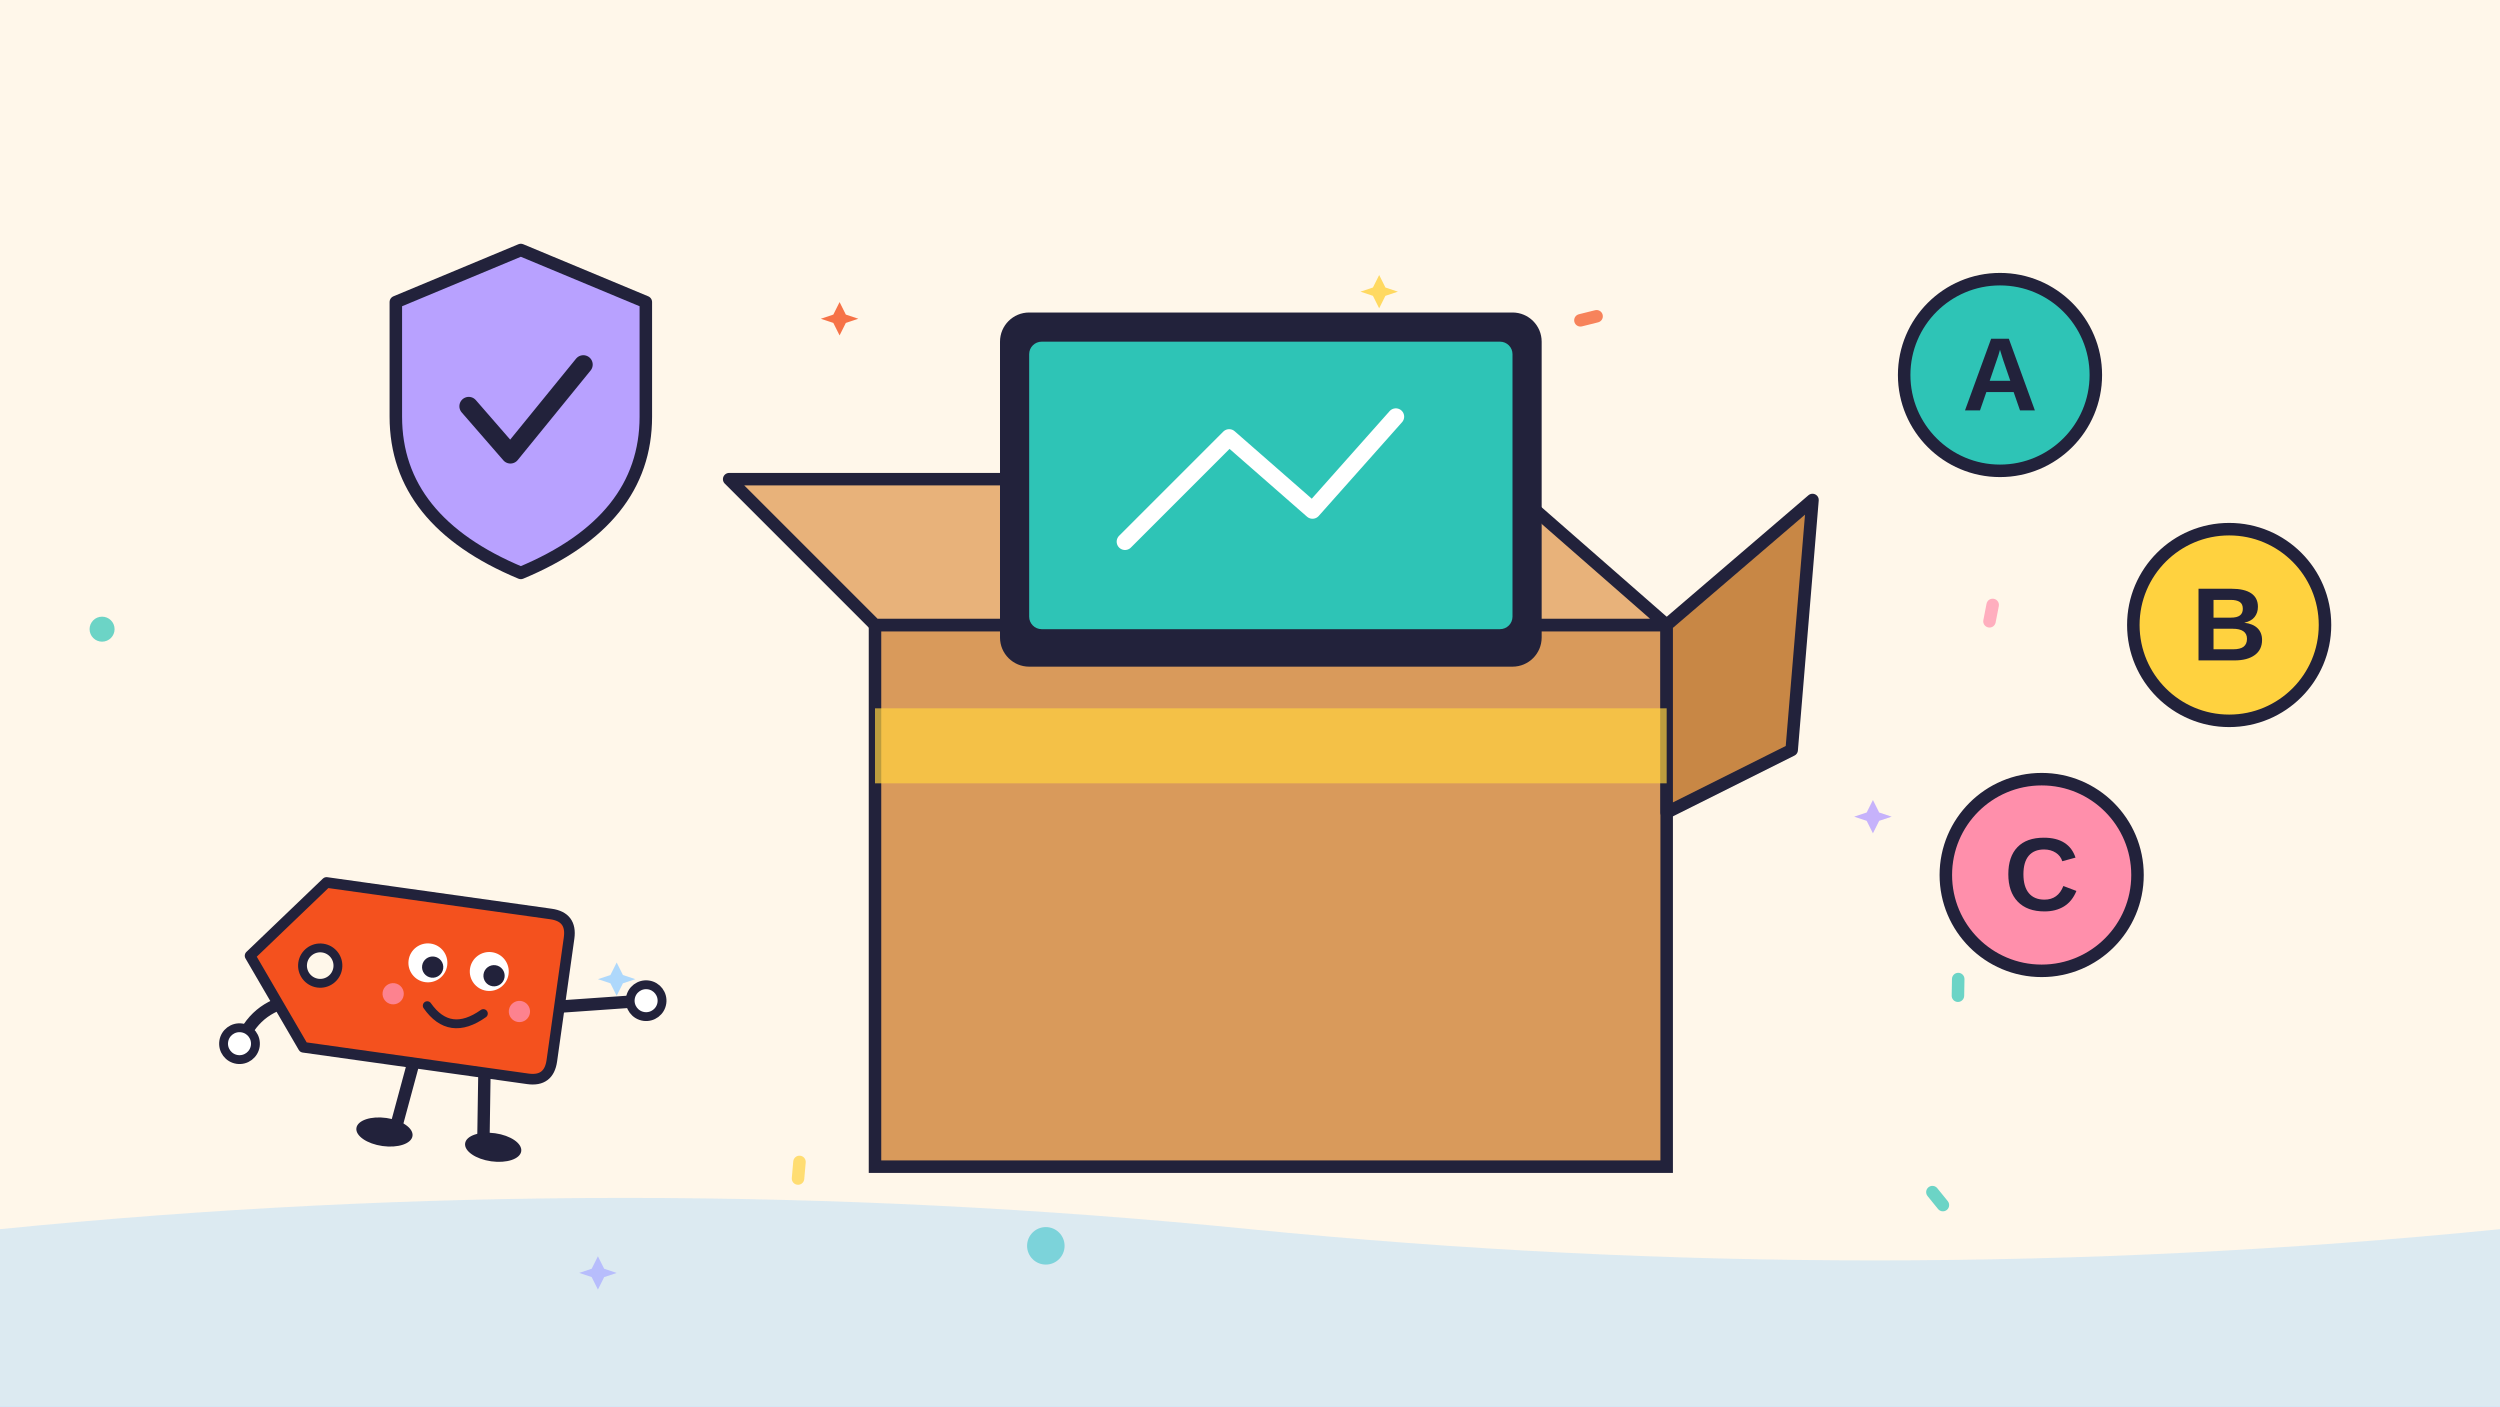
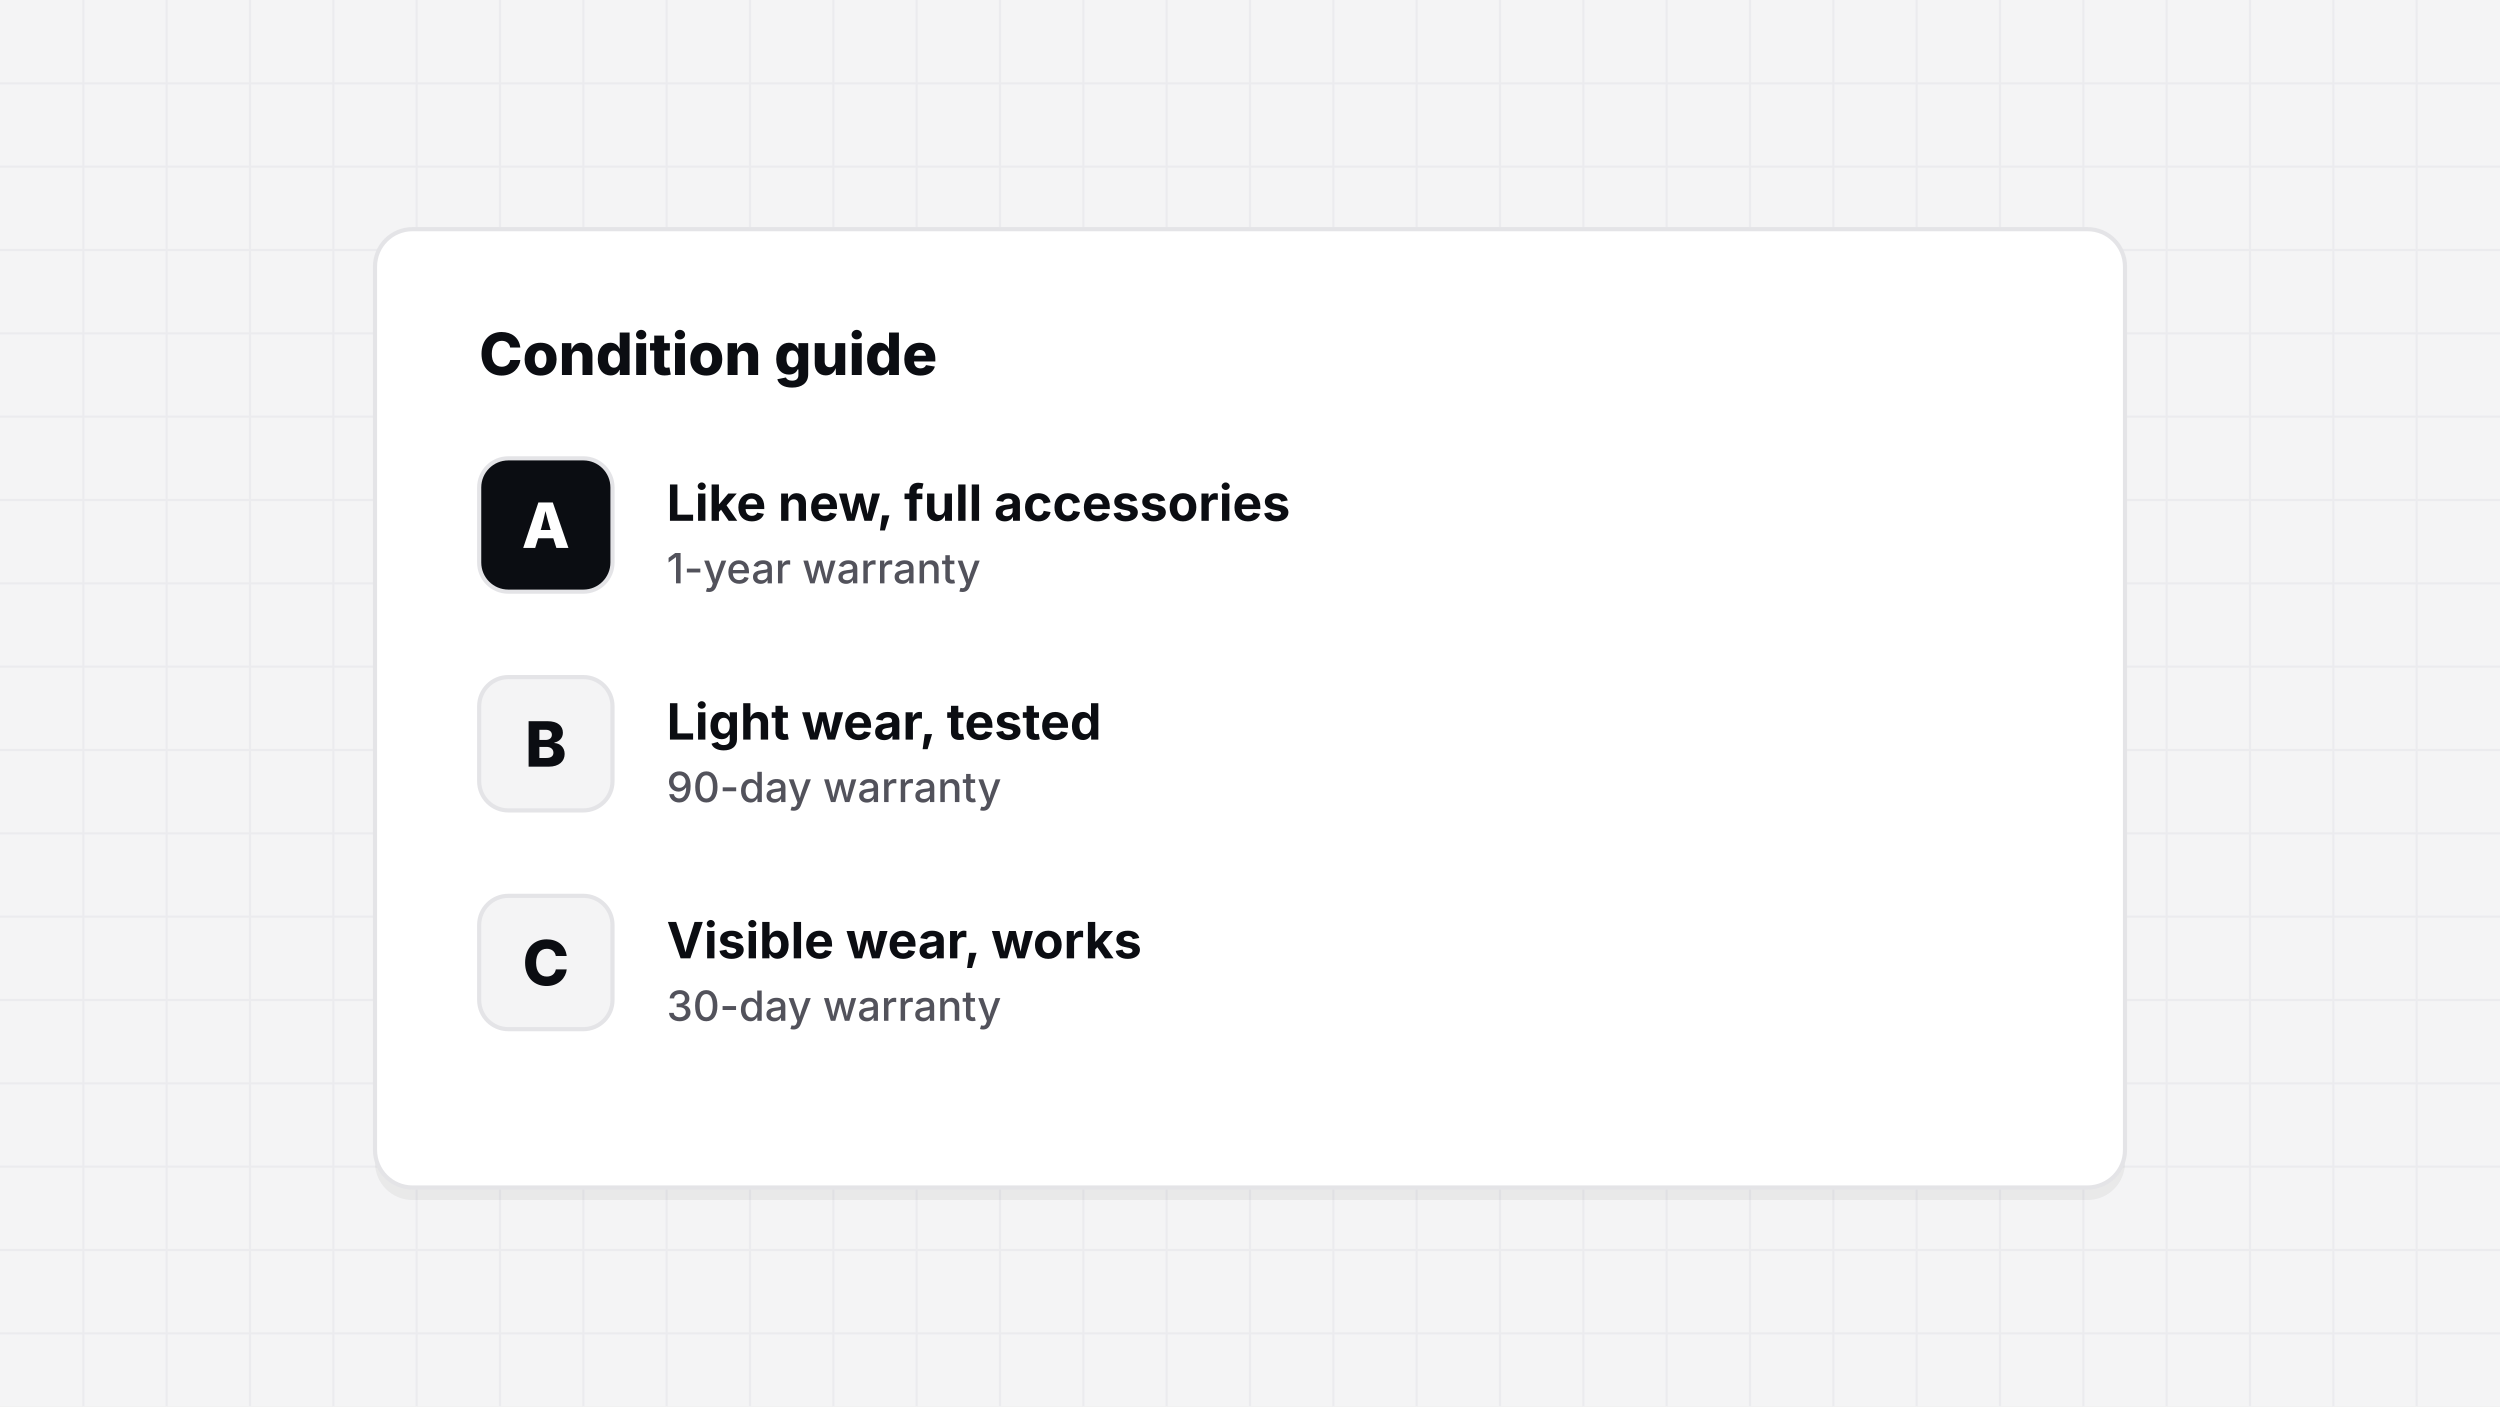
- <svg xmlns="http://www.w3.org/2000/svg" viewBox="0 0 1200 675" role="img" aria-labelledby="t d">
-   <rect width="1200" height="675" fill="#fff7ea" />
-   <path d="M550 309 L553 315 L559 317 L553 319 L550 325 L547 319 L541 317 L547 315 Z" fill="#9ad1ff" opacity=".8" />
-   <circle cx="400" cy="256" r="5" fill="#9ad1ff" opacity=".7" />
-   <path d="M403 145 L406 151 L412 153 L406 155 L403 161 L400 155 L394 153 L400 151 Z" fill="#f4511e" opacity=".8" />
-   <rect x="458" y="321" width="14" height="6" rx="3" fill="#f4511e" opacity=".7" transform="rotate(32 458 321)" />
-   <circle cx="49" cy="302" r="6" fill="#2ec4b6" opacity=".7" />
-   <rect x="943" y="467" width="14" height="6" rx="3" fill="#2ec4b6" opacity=".7" transform="rotate(91 943 467)" />
-   <path d="M499 510 L502 516 L508 518 L502 520 L499 526 L496 520 L490 518 L496 516 Z" fill="#ff8fab" opacity=".8" />
-   <path d="M899 384 L902 390 L908 392 L902 394 L899 400 L896 394 L890 392 L896 390 Z" fill="#b8a1ff" opacity=".8" />
-   <path d="M662 132 L665 138 L671 140 L665 142 L662 148 L659 142 L653 140 L659 138 Z" fill="#ffd23f" opacity=".8" />
-   <path d="M558 471 L561 477 L567 479 L561 481 L558 487 L555 481 L549 479 L555 477 Z" fill="#ff8fab" opacity=".8" />
-   <path d="M296 462 L299 468 L305 470 L299 472 L296 478 L293 472 L287 470 L293 468 Z" fill="#9ad1ff" opacity=".8" />
-   <rect x="928" y="568" width="14" height="6" rx="3" fill="#2ec4b6" opacity=".7" transform="rotate(51 928 568)" />
-   <rect x="387" y="555" width="14" height="6" rx="3" fill="#ffd23f" opacity=".7" transform="rotate(95 387 555)" />
-   <rect x="960" y="288" width="14" height="6" rx="3" fill="#ff8fab" opacity=".7" transform="rotate(101 960 288)" />
-   <path d="M287 603 L290 609 L296 611 L290 613 L287 619 L284 613 L278 611 L284 609 Z" fill="#b8a1ff" opacity=".8" />
-   <circle cx="502" cy="598" r="9" fill="#2ec4b6" opacity=".7" />
-   <rect x="770" y="154" width="14" height="6" rx="3" fill="#f4511e" opacity=".7" transform="rotate(166 770 154)" />
-   <path d="M969 411 L972 417 L978 419 L972 421 L969 427 L966 421 L960 419 L966 417 Z" fill="#f4511e" opacity=".8" />
-   <path d="M0 590 Q300.0 560 600.0 590 T1200 590 V990 H0 Z" fill="#9ad1ff" opacity=".35" />
-   <g transform="translate(420 300)">
-     <path d="M0 0 H380 V260 H0 Z" fill="#d99a5b" stroke="#22223b" stroke-width="6" />
-     <path d="M0 0 L-70 -70 L300 -70 L380 0 Z" fill="#e8b27a" stroke="#22223b" stroke-width="6" stroke-linejoin="round" />
-     <path d="M380 0 L450 -60 L440 60 L380 90 Z" fill="#c88745" stroke="#22223b" stroke-width="6" stroke-linejoin="round" />
-     <g transform="translate(60 -150)">
-       <rect x="0" y="0" width="260" height="170" rx="14" fill="#22223b" />
-       <rect x="14" y="14" width="232" height="138" rx="6" fill="#2ec4b6" />
-       <path d="M60 110 L110 60 L150 95 L190 50" stroke="#ffffff" stroke-width="8" fill="none" stroke-linecap="round" stroke-linejoin="round" />
-     </g>
-     <rect x="0" y="40" width="380" height="36" fill="#ffd23f" opacity=".7" />
+ <svg xmlns="http://www.w3.org/2000/svg" viewBox="0 0 1200 675" width="1200" height="675" role="img" aria-labelledby="t">
+   <rect width="1200" height="675" fill="#f4f4f5" />
+   <g stroke="#ebebee" stroke-width="1">
+     <path d="M40 0V675" />
+     <path d="M80 0V675" />
+     <path d="M120 0V675" />
+     <path d="M160 0V675" />
+     <path d="M200 0V675" />
+     <path d="M240 0V675" />
+     <path d="M280 0V675" />
+     <path d="M320 0V675" />
+     <path d="M360 0V675" />
+     <path d="M400 0V675" />
+     <path d="M440 0V675" />
+     <path d="M480 0V675" />
+     <path d="M520 0V675" />
+     <path d="M560 0V675" />
+     <path d="M600 0V675" />
+     <path d="M640 0V675" />
+     <path d="M680 0V675" />
+     <path d="M720 0V675" />
+     <path d="M760 0V675" />
+     <path d="M800 0V675" />
+     <path d="M840 0V675" />
+     <path d="M880 0V675" />
+     <path d="M920 0V675" />
+     <path d="M960 0V675" />
+     <path d="M1000 0V675" />
+     <path d="M1040 0V675" />
+     <path d="M1080 0V675" />
+     <path d="M1120 0V675" />
+     <path d="M1160 0V675" />
+     <path d="M0 40H1200" />
+     <path d="M0 80H1200" />
+     <path d="M0 120H1200" />
+     <path d="M0 160H1200" />
+     <path d="M0 200H1200" />
+     <path d="M0 240H1200" />
+     <path d="M0 280H1200" />
+     <path d="M0 320H1200" />
+     <path d="M0 360H1200" />
+     <path d="M0 400H1200" />
+     <path d="M0 440H1200" />
+     <path d="M0 480H1200" />
+     <path d="M0 520H1200" />
+     <path d="M0 560H1200" />
+     <path d="M0 600H1200" />
+     <path d="M0 640H1200" />
  </g>
-   <g transform="translate(960 180)">
-     <circle r="46" fill="#2ec4b6" stroke="#22223b" stroke-width="6" />
-     <text y="17" font-family="'Bricolage Grotesque', 'Arial Rounded MT Bold', Arial, sans-serif" font-size="50" font-weight="800" text-anchor="middle" fill="#22223b">A</text>
-   </g>
-   <g transform="translate(1070 300)">
-     <circle r="46" fill="#ffd23f" stroke="#22223b" stroke-width="6" />
-     <text y="17" font-family="'Bricolage Grotesque', 'Arial Rounded MT Bold', Arial, sans-serif" font-size="50" font-weight="800" text-anchor="middle" fill="#22223b">B</text>
-   </g>
-   <g transform="translate(980 420)">
-     <circle r="46" fill="#ff8fab" stroke="#22223b" stroke-width="6" />
-     <text y="17" font-family="'Bricolage Grotesque', 'Arial Rounded MT Bold', Arial, sans-serif" font-size="50" font-weight="800" text-anchor="middle" fill="#22223b">C</text>
-   </g>
-   <g transform="translate(250 190)">
-     <path d="M0 -70 L60 -45 V10 Q60 60 0 85 Q-60 60 -60 10 V-45 Z" fill="#b8a1ff" stroke="#22223b" stroke-width="6" stroke-linejoin="round" />
-     <path d="M-25 5 L-5 28 L30 -15" stroke="#22223b" stroke-width="9" fill="none" stroke-linecap="round" stroke-linejoin="round" />
-   </g>
-   <g transform="translate(200 470) rotate(8) scale(0.85)">
-     <path d="M5 45 L0 85" stroke="#22223b" stroke-width="7" stroke-linecap="round" />
-     <path d="M45 45 L50 85" stroke="#22223b" stroke-width="7" stroke-linecap="round" />
-     <ellipse cx="-6" cy="88" rx="16" ry="8" fill="#22223b" />
-     <ellipse cx="56" cy="88" rx="16" ry="8" fill="#22223b" />
-     <path d="M-62 20 Q-85 25 -92 45" stroke="#22223b" stroke-width="7" fill="none" stroke-linecap="round" />
-     <circle cx="-94" cy="50" r="9" fill="#ffffff" stroke="#22223b" stroke-width="5" />
-     <path d="M78 5 L125 -5" stroke="#22223b" stroke-width="7" fill="none" stroke-linecap="round" />
-     <circle cx="130" cy="-6" r="9" fill="#ffffff" stroke="#22223b" stroke-width="5" />
-     <path d="M-95 0 L-58 -47 L70 -47 Q82 -47 82 -35 L82 35 Q82 47 70 47 L-58 47 Z" fill="#f4511e" stroke="#22223b" stroke-width="6" stroke-linejoin="round" />
-     <circle cx="-55" cy="0" r="10" fill="#fff7ea" stroke="#22223b" stroke-width="5" />
-     <circle cx="5" cy="-10" r="11" fill="#ffffff" />
-     <circle cx="40" cy="-10" r="11" fill="#ffffff" />
-     <circle cx="8" cy="-8" r="6" fill="#22223b" />
-     <circle cx="43" cy="-8" r="6" fill="#22223b" />
-     <path d="M8 14 Q23 30 40 14" stroke="#22223b" stroke-width="5" fill="none" stroke-linecap="round" />
-     <circle cx="-12" cy="10" r="6" fill="#ff8fab" opacity=".8" />
-     <circle cx="60" cy="10" r="6" fill="#ff8fab" opacity=".8" />
-   </g>
+   <rect x="180" y="116" width="840" height="460" rx="18" fill="#000" opacity=".05" />
+   <rect x="180" y="110" width="840" height="460" rx="18" fill="#ffffff" stroke="#e4e4e7" stroke-width="2" />
+   <text x="230" y="180" font-family="Inter, 'Helvetica Neue', Arial, sans-serif" font-size="28" font-weight="800" fill="#0b0d12" text-anchor="start">Condition guide</text>
+   <rect x="230" y="220" width="64" height="64" rx="14" fill="#0b0d12" stroke="#e4e4e7" stroke-width="2" />
+   <text x="262" y="263" font-family="Inter, 'Helvetica Neue', Arial, sans-serif" font-size="30" font-weight="800" fill="#fff" text-anchor="middle">A</text>
+   <text x="320" y="250" font-family="Inter, 'Helvetica Neue', Arial, sans-serif" font-size="24" font-weight="700" fill="#0b0d12" text-anchor="start">Like new, full accessories</text>
+   <text x="320" y="280" font-family="Inter, 'Helvetica Neue', Arial, sans-serif" font-size="20" font-weight="500" fill="#52525b" text-anchor="start">1-year warranty</text>
+   <rect x="230" y="325" width="64" height="64" rx="14" fill="#f4f4f5" stroke="#e4e4e7" stroke-width="2" />
+   <text x="262" y="368" font-family="Inter, 'Helvetica Neue', Arial, sans-serif" font-size="30" font-weight="800" fill="#0b0d12" text-anchor="middle">B</text>
+   <text x="320" y="355" font-family="Inter, 'Helvetica Neue', Arial, sans-serif" font-size="24" font-weight="700" fill="#0b0d12" text-anchor="start">Light wear, tested</text>
+   <text x="320" y="385" font-family="Inter, 'Helvetica Neue', Arial, sans-serif" font-size="20" font-weight="500" fill="#52525b" text-anchor="start">90-day warranty</text>
+   <rect x="230" y="430" width="64" height="64" rx="14" fill="#f4f4f5" stroke="#e4e4e7" stroke-width="2" />
+   <text x="262" y="473" font-family="Inter, 'Helvetica Neue', Arial, sans-serif" font-size="30" font-weight="800" fill="#0b0d12" text-anchor="middle">C</text>
+   <text x="320" y="460" font-family="Inter, 'Helvetica Neue', Arial, sans-serif" font-size="24" font-weight="700" fill="#0b0d12" text-anchor="start">Visible wear, works</text>
+   <text x="320" y="490" font-family="Inter, 'Helvetica Neue', Arial, sans-serif" font-size="20" font-weight="500" fill="#52525b" text-anchor="start">30-day warranty</text>
</svg>
